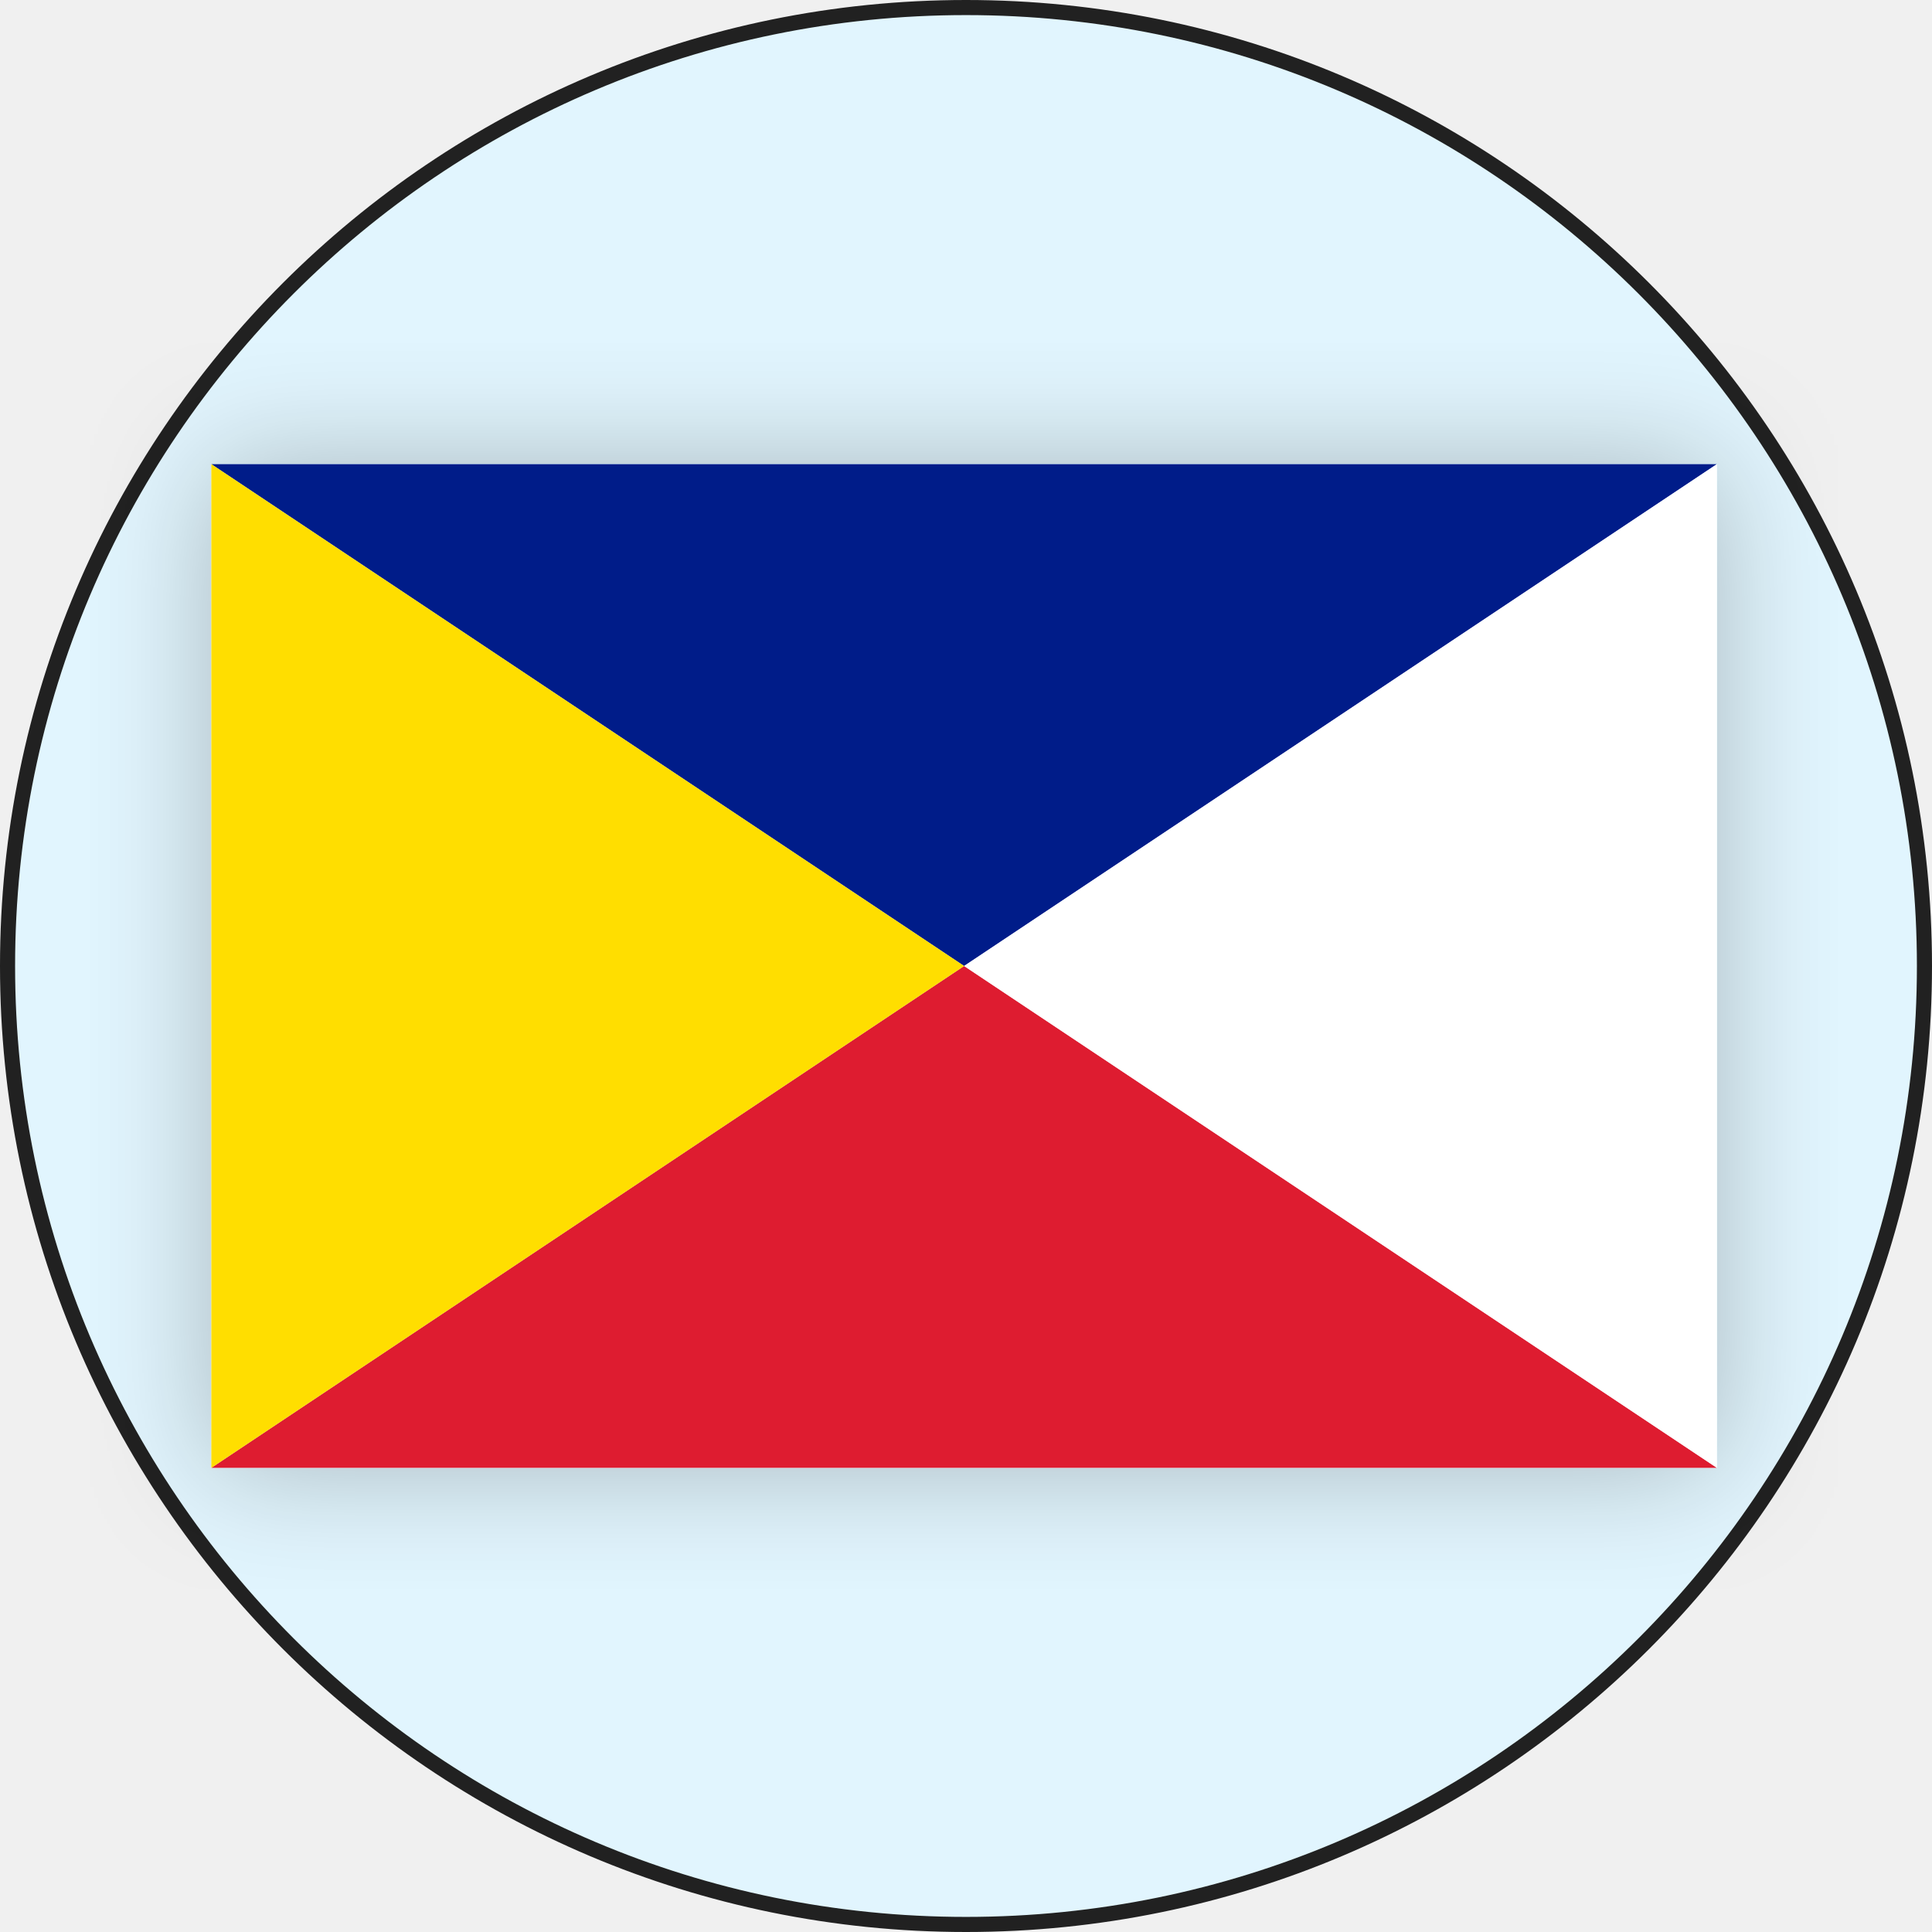
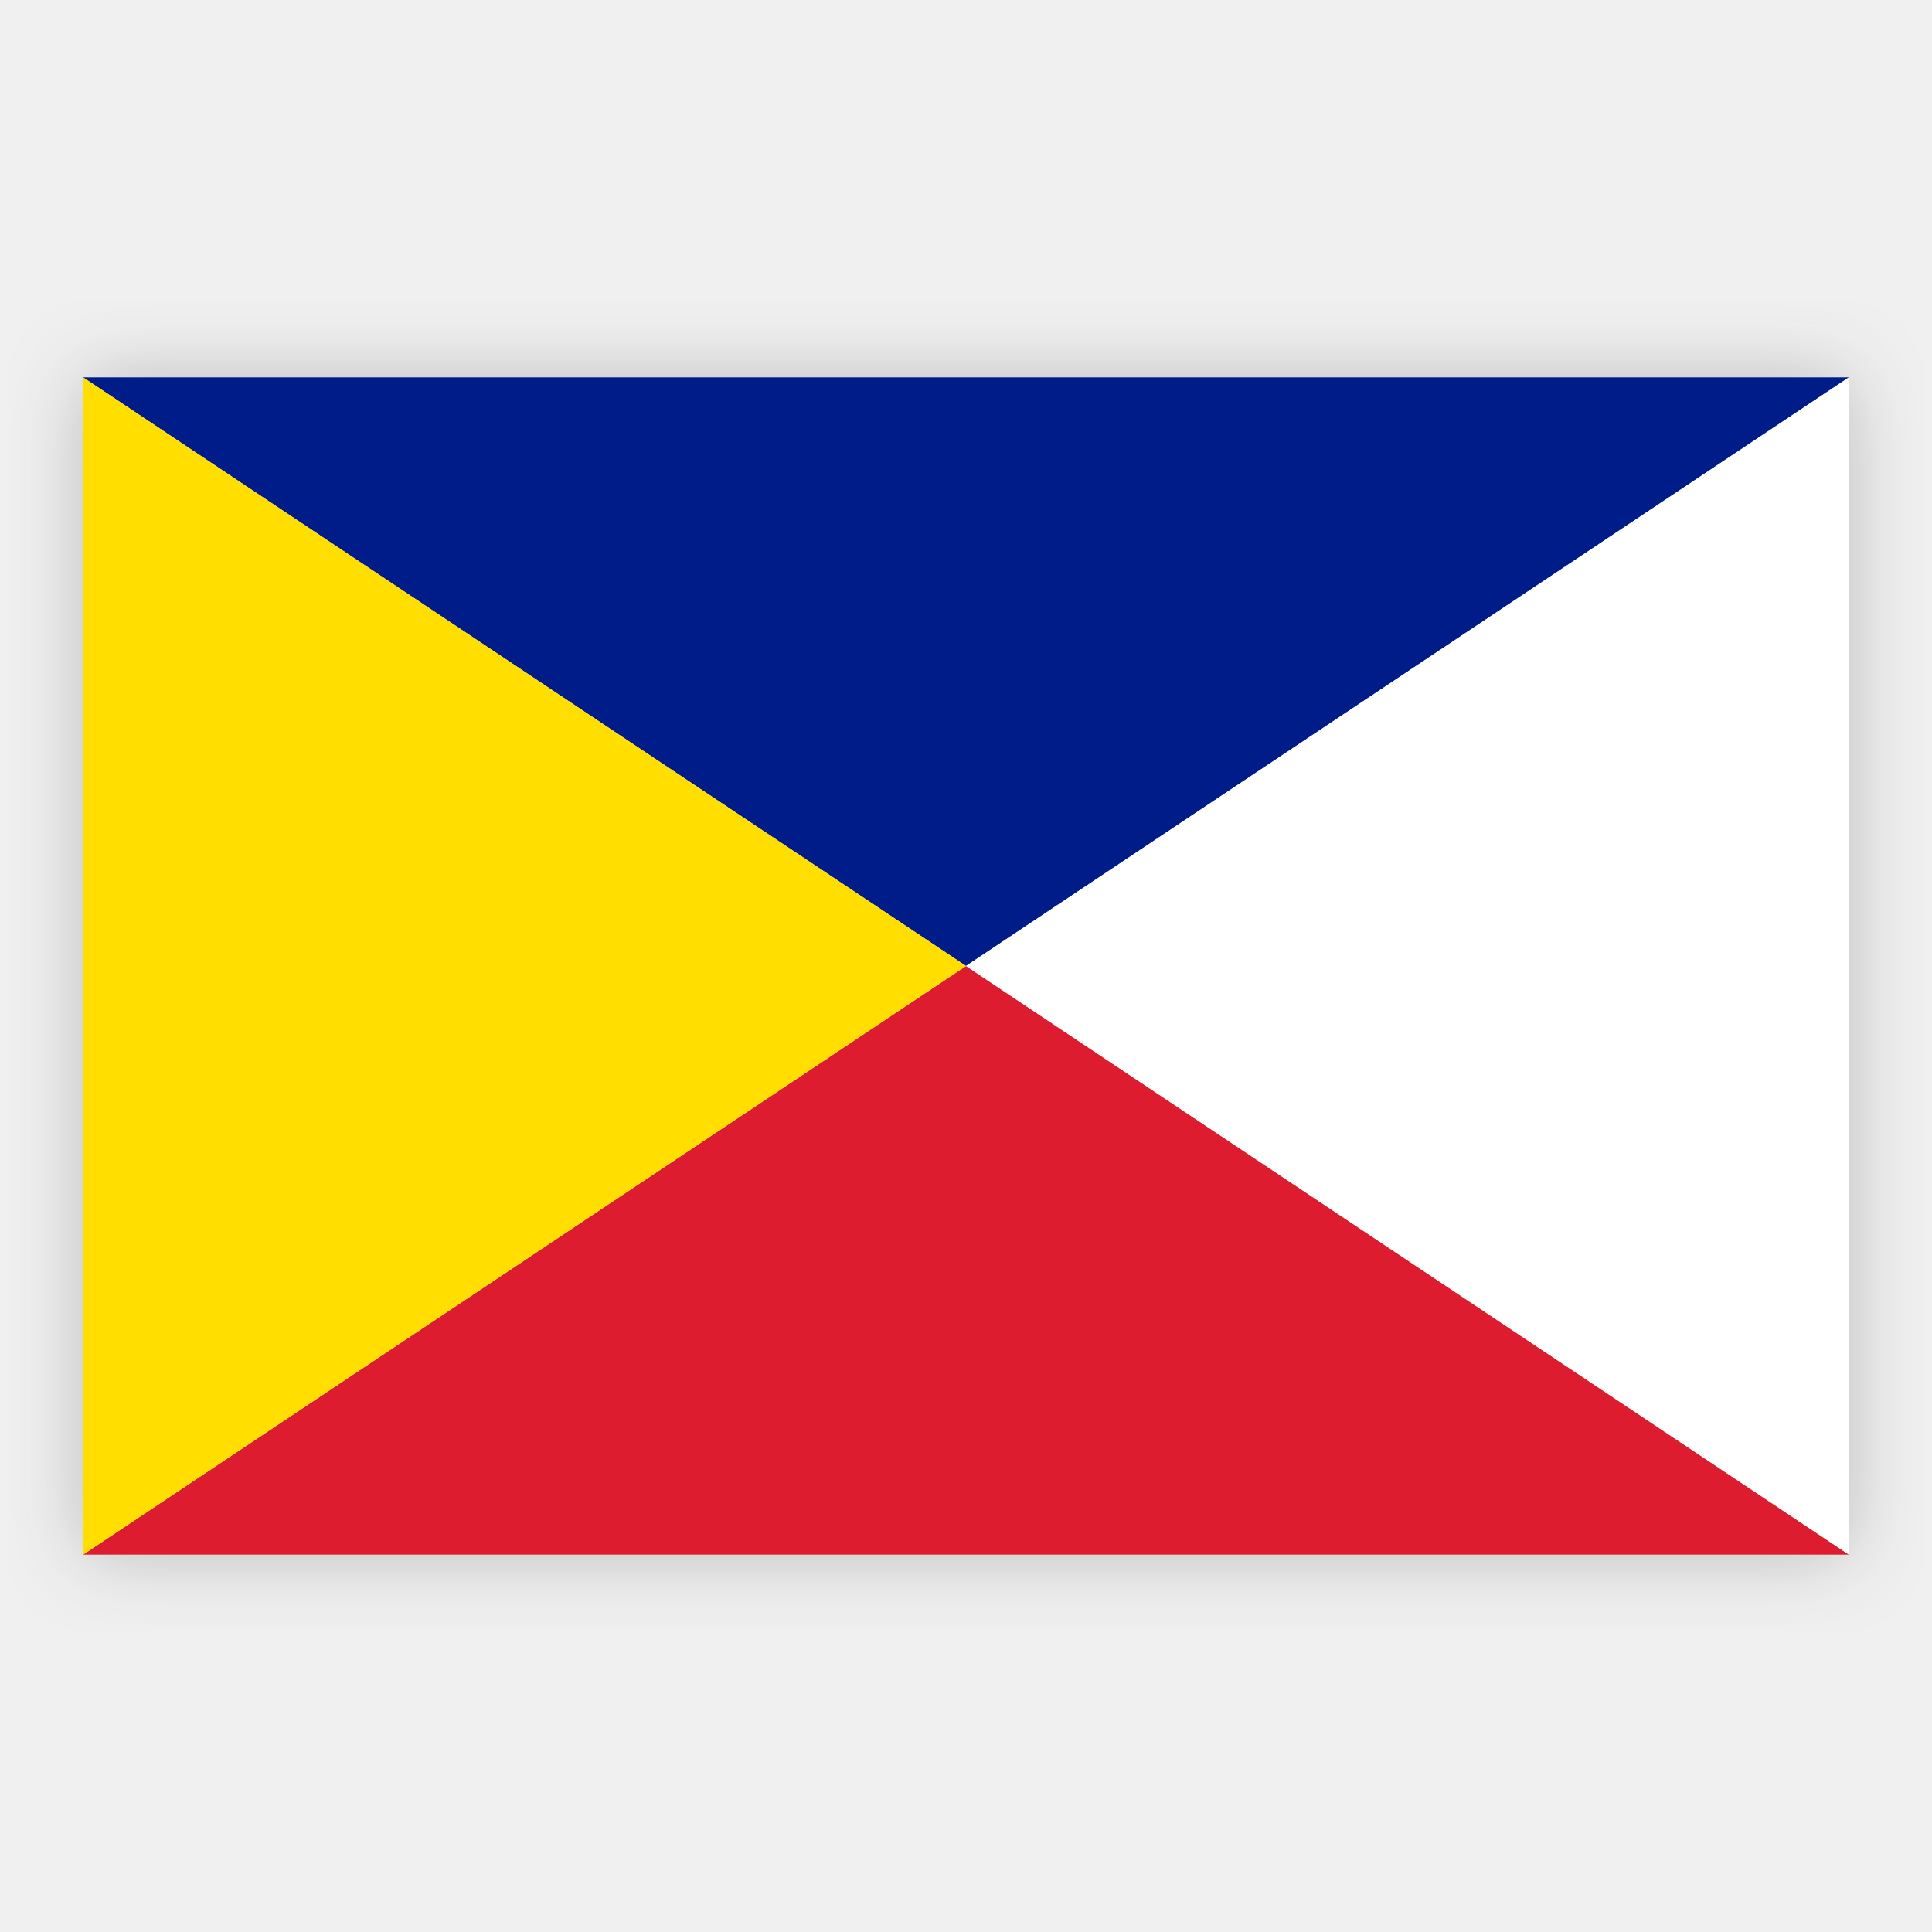
<svg xmlns="http://www.w3.org/2000/svg" width="512" height="512" viewBox="0 0 512 512" fill="none">
-   <circle cx="256" cy="256" r="254" fill="#E1F5FE" stroke="#212121" stroke-width="4" />
-   <g filter="url(#filter0_d_693_6)">
-     <path d="M255.501 256L455.001 389H56.001L255.501 256Z" fill="#DE1C30" />
-     <path d="M255.5 256L56 123L455 123L255.5 256Z" fill="#001C89" />
-     <path d="M255.5 256L455.001 123V389L255.5 256Z" fill="white" />
-     <path d="M255.5 256L56 389V123L255.5 256Z" fill="#FFDE00" />
+   <g filter="url(#filter0_d_702_17)">
+     <path d="M256 256L490 412H22.001L256 256Z" fill="#DE1C30" />
+     <path d="M256 256L22 100L489.999 100L256 256Z" fill="#001C89" />
+     <path d="M256 256L490 100V412L256 256Z" fill="white" />
+     <path d="M256 256L22.001 412L22.001 100L256 256Z" fill="#FFDE00" />
  </g>
  <defs>
-     <filter id="filter0_d_693_6" x="24" y="91" width="463.001" height="330" filterUnits="userSpaceOnUse" color-interpolation-filters="sRGB">
+     <filter id="filter0_d_702_17" x="2" y="80" width="508" height="352" filterUnits="userSpaceOnUse" color-interpolation-filters="sRGB">
      <feFlood flood-opacity="0" result="BackgroundImageFix" />
      <feColorMatrix in="SourceAlpha" type="matrix" values="0 0 0 0 0 0 0 0 0 0 0 0 0 0 0 0 0 0 127 0" result="hardAlpha" />
      <feOffset />
-       <feGaussianBlur stdDeviation="16" />
+       <feGaussianBlur stdDeviation="10" />
      <feComposite in2="hardAlpha" operator="out" />
-       <feColorMatrix type="matrix" values="0 0 0 0 0 0 0 0 0 0 0 0 0 0 0 0 0 0 0.25 0" />
-       <feBlend mode="normal" in2="BackgroundImageFix" result="effect1_dropShadow_693_6" />
-       <feBlend mode="normal" in="SourceGraphic" in2="effect1_dropShadow_693_6" result="shape" />
+       <feColorMatrix type="matrix" values="0 0 0 0 0.129 0 0 0 0 0.129 0 0 0 0 0.129 0 0 0 0.25 0" />
+       <feBlend mode="normal" in2="BackgroundImageFix" result="effect1_dropShadow_702_17" />
+       <feBlend mode="normal" in="SourceGraphic" in2="effect1_dropShadow_702_17" result="shape" />
    </filter>
  </defs>
</svg>
